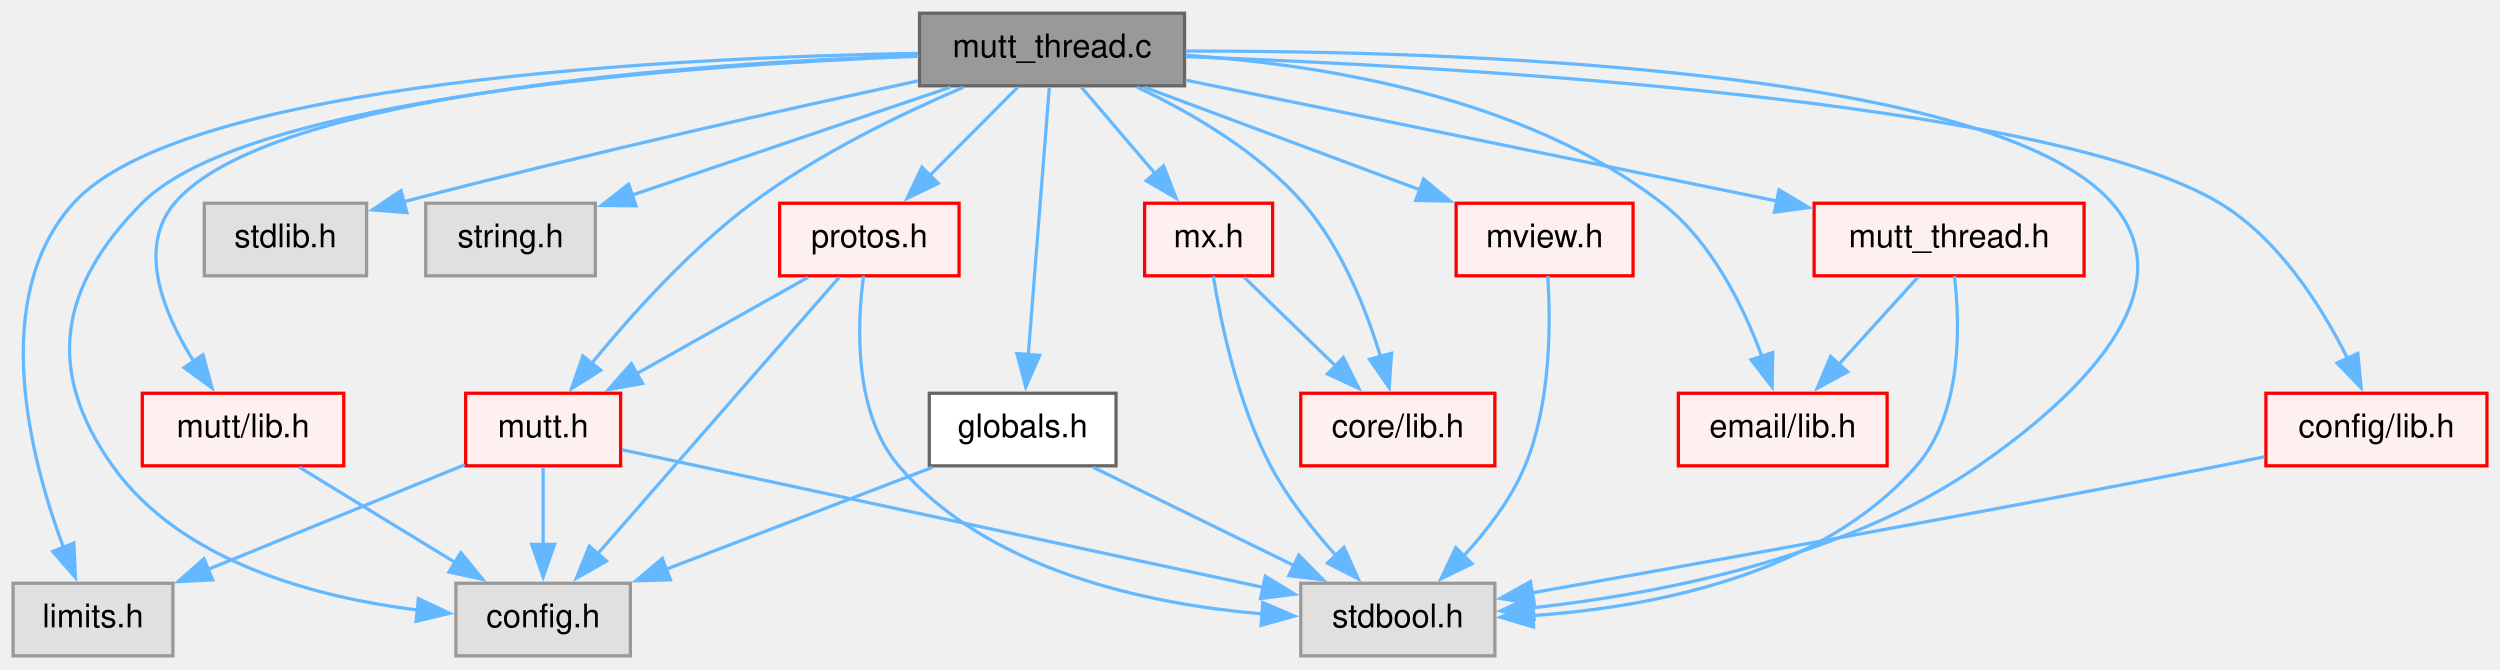
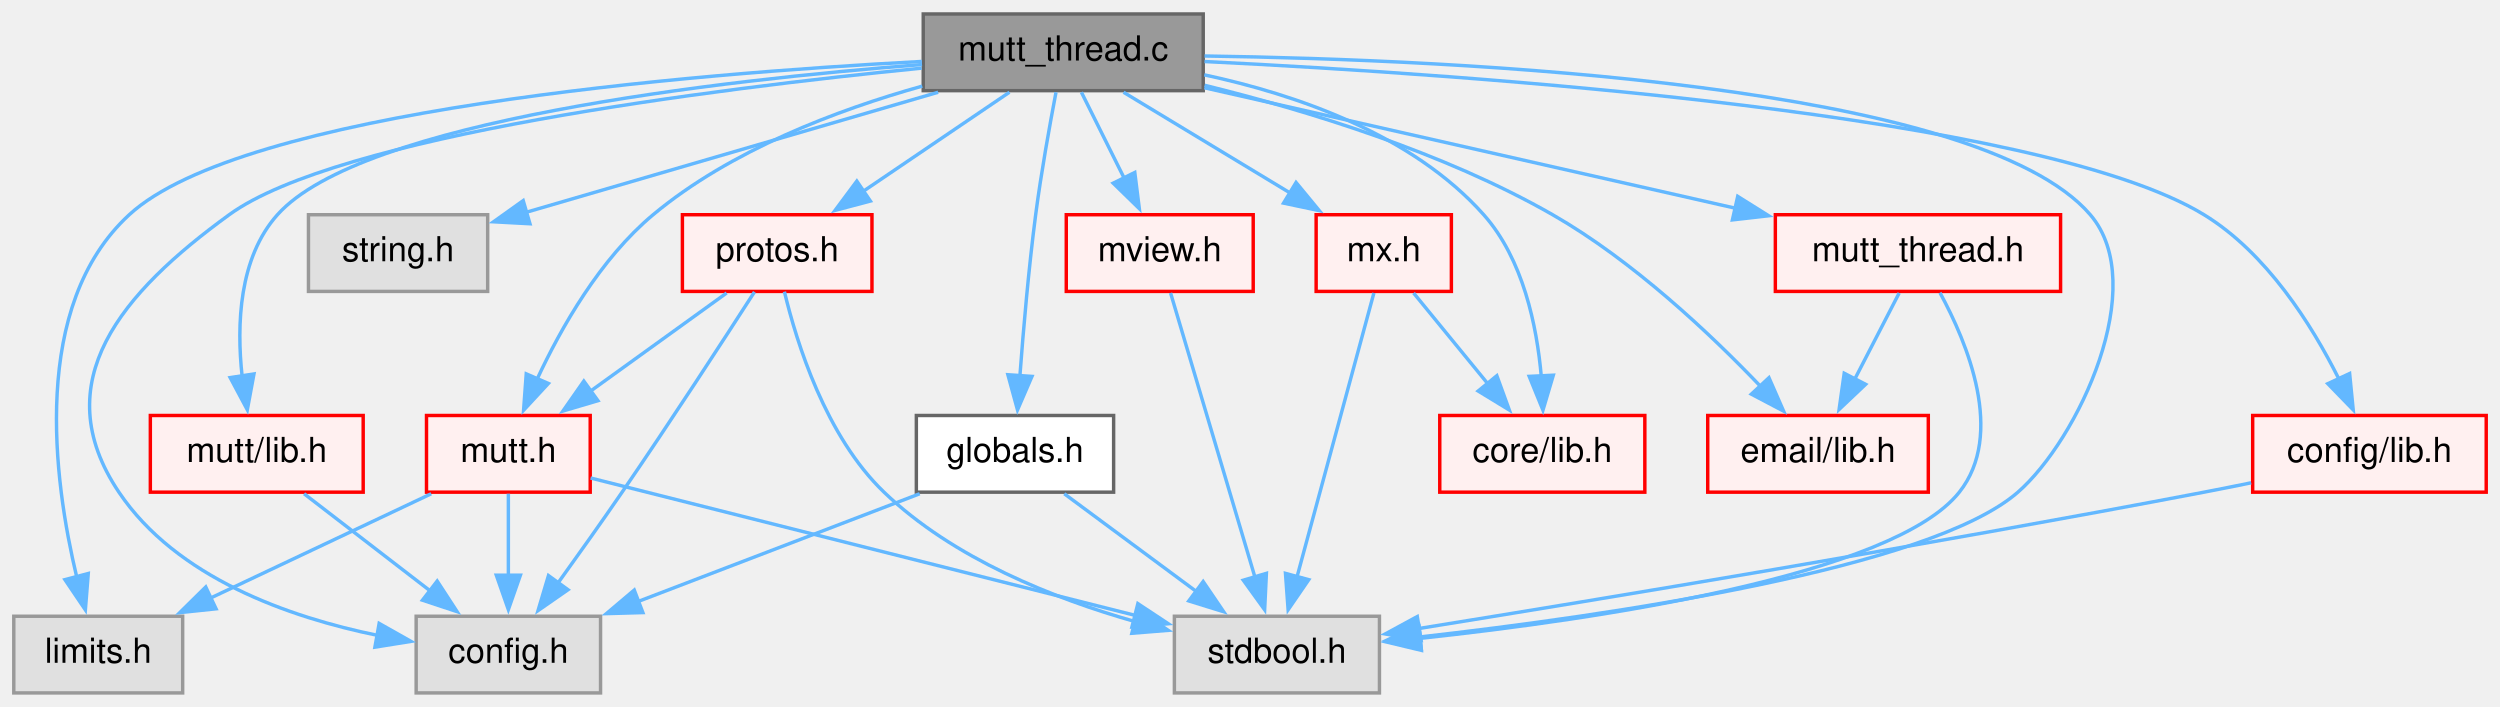
- <svg xmlns="http://www.w3.org/2000/svg" xmlns:xlink="http://www.w3.org/1999/xlink" width="766pt" height="205pt" viewBox="0.00 0.00 766.38 205.00">
+ <svg xmlns="http://www.w3.org/2000/svg" xmlns:xlink="http://www.w3.org/1999/xlink" width="725pt" height="205pt" viewBox="0.00 0.00 725.38 205.00">
  <g id="graph0" class="graph" transform="scale(1 1) rotate(0) translate(4 201)">
    <g id="Node000001" class="node">
      <g id="a_Node000001">
        <a xlink:title="Create/manipulate threading in emails.">
-           <polygon fill="#999999" stroke="#666666" points="359.12,-197 277.88,-197 277.88,-174.75 359.12,-174.75 359.12,-197" />
-           <text text-anchor="middle" x="318.5" y="-183.5" font-family="Helvetica,sans-Serif" font-size="10.00">mutt_thread.c</text>
+           <polygon fill="#999999" stroke="#666666" points="345.12,-197 263.88,-197 263.88,-174.75 345.12,-174.75 345.12,-197" />
+           <text text-anchor="middle" x="304.5" y="-183.5" font-family="Helvetica,sans-Serif" font-size="10.00">mutt_thread.c</text>
        </a>
      </g>
    </g>
    <g id="Node000002" class="node">
      <g id="a_Node000002">
        <a xlink:title=" ">
-           <polygon fill="#e0e0e0" stroke="#999999" points="189.25,-22.25 135.75,-22.25 135.75,0 189.25,0 189.25,-22.25" />
-           <text text-anchor="middle" x="162.5" y="-8.75" font-family="Helvetica,sans-Serif" font-size="10.00">config.h</text>
+           <polygon fill="#e0e0e0" stroke="#999999" points="170.25,-22.25 116.75,-22.25 116.75,0 170.25,0 170.25,-22.25" />
+           <text text-anchor="middle" x="143.5" y="-8.75" font-family="Helvetica,sans-Serif" font-size="10.00">config.h</text>
        </a>
      </g>
    </g>
    <g id="edge1_Node000001_Node000002" class="edge">
      <g id="a_edge1_Node000001_Node000002">
        <a xlink:title=" ">
-           <path fill="none" stroke="#63b8ff" d="M277.6,-183.82C208.29,-181.13 72.09,-171.68 39.5,-138.75 14.18,-113.16 9.66,-87.61 30.5,-58.25 51.56,-28.59 93.19,-17.85 124.1,-14.04" />
-           <polygon fill="#63b8ff" stroke="#63b8ff" points="124.25,-17.54 133.85,-13.05 123.55,-10.58 124.25,-17.54" />
+           <path fill="none" stroke="#63b8ff" d="M263.42,-181.28C203.02,-175.29 93.99,-161.63 62.5,-138.75 31.35,-116.12 9.03,-90.21 30.5,-58.25 47.18,-33.43 79.8,-21.96 105.73,-16.66" />
+           <polygon fill="#63b8ff" stroke="#63b8ff" points="106.01,-20.17 115.24,-14.96 104.78,-13.28 106.01,-20.17" />
        </a>
      </g>
    </g>
    <g id="Node000003" class="node">
      <g id="a_Node000003">
        <a xlink:title=" ">
          <polygon fill="#e0e0e0" stroke="#999999" points="49,-22.25 0,-22.25 0,0 49,0 49,-22.25" />
          <text text-anchor="middle" x="24.5" y="-8.75" font-family="Helvetica,sans-Serif" font-size="10.00">limits.h</text>
        </a>
      </g>
    </g>
    <g id="edge2_Node000001_Node000003" class="edge">
      <g id="a_edge2_Node000001_Node000003">
        <a xlink:title=" ">
-           <path fill="none" stroke="#63b8ff" d="M277.41,-184.7C203.42,-183.42 52.33,-176.18 18.5,-138.75 -7.45,-110.03 5.09,-61.01 15.48,-33.13" />
-           <polygon fill="#63b8ff" stroke="#63b8ff" points="18.66,-34.59 19.12,-24.01 12.16,-32 18.66,-34.59" />
+           <path fill="none" stroke="#63b8ff" d="M263.48,-183.23C196.15,-179.68 66.39,-169 33.5,-138.75 4.83,-112.38 11.46,-62.06 18.31,-33.43" />
+           <polygon fill="#63b8ff" stroke="#63b8ff" points="21.61,-34.65 20.77,-24.09 14.84,-32.87 21.61,-34.65" />
        </a>
      </g>
    </g>
    <g id="Node000004" class="node">
      <g id="a_Node000004">
        <a xlink:title=" ">
-           <polygon fill="#e0e0e0" stroke="#999999" points="454.25,-22.25 394.75,-22.25 394.75,0 454.25,0 454.25,-22.25" />
-           <text text-anchor="middle" x="424.5" y="-8.75" font-family="Helvetica,sans-Serif" font-size="10.00">stdbool.h</text>
+           <polygon fill="#e0e0e0" stroke="#999999" points="396.25,-22.25 336.75,-22.25 336.75,0 396.25,0 396.25,-22.25" />
+           <text text-anchor="middle" x="366.5" y="-8.75" font-family="Helvetica,sans-Serif" font-size="10.00">stdbool.h</text>
        </a>
      </g>
    </g>
    <g id="edge3_Node000001_Node000004" class="edge">
      <g id="a_edge3_Node000001_Node000004">
        <a xlink:title=" ">
-           <path fill="none" stroke="#63b8ff" d="M359.47,-185.41C438.44,-185.48 607.17,-180.6 643.5,-138.75 669.31,-109.02 624.76,-73.66 602.5,-58.25 561.47,-29.84 504.17,-18.93 465.78,-14.74" />
-           <polygon fill="#63b8ff" stroke="#63b8ff" points="466.31,-11.27 456.01,-13.79 465.63,-18.24 466.31,-11.27" />
+           <path fill="none" stroke="#63b8ff" d="M345.51,-184.81C419.31,-183.74 569.88,-176.81 602.5,-138.75 620.04,-118.29 598.95,-73.49 581.5,-58.25 556,-35.97 462.61,-22.42 407.66,-16.2" />
+           <polygon fill="#63b8ff" stroke="#63b8ff" points="408.38,-12.76 398.06,-15.15 407.62,-19.72 408.38,-12.76" />
        </a>
      </g>
    </g>
    <g id="Node000005" class="node">
      <g id="a_Node000005">
        <a xlink:title=" ">
-           <polygon fill="#e0e0e0" stroke="#999999" points="108.38,-138.75 58.62,-138.75 58.62,-116.5 108.38,-116.5 108.38,-138.75" />
-           <text text-anchor="middle" x="83.5" y="-125.25" font-family="Helvetica,sans-Serif" font-size="10.00">stdlib.h</text>
+           <polygon fill="#e0e0e0" stroke="#999999" points="137.5,-138.75 85.5,-138.75 85.5,-116.5 137.5,-116.5 137.5,-138.75" />
+           <text text-anchor="middle" x="111.5" y="-125.25" font-family="Helvetica,sans-Serif" font-size="10.00">string.h</text>
        </a>
      </g>
    </g>
    <g id="edge4_Node000001_Node000005" class="edge">
      <g id="a_edge4_Node000001_Node000005">
        <a xlink:title=" ">
-           <path fill="none" stroke="#63b8ff" d="M277.51,-176.27C239.06,-168.02 179.75,-154.85 119.55,-139.17" />
-           <polygon fill="#63b8ff" stroke="#63b8ff" points="120.73,-135.86 110.16,-136.71 118.95,-142.63 120.73,-135.86" />
+           <path fill="none" stroke="#63b8ff" d="M268.2,-174.29C234.06,-164.34 183.18,-149.52 148.74,-139.48" />
+           <polygon fill="#63b8ff" stroke="#63b8ff" points="149.77,-136.13 139.19,-136.7 147.81,-142.85 149.77,-136.13" />
        </a>
      </g>
    </g>
    <g id="Node000006" class="node">
      <g id="a_Node000006">
-         <a xlink:title=" ">
-           <polygon fill="#e0e0e0" stroke="#999999" points="178.5,-138.75 126.5,-138.75 126.5,-116.5 178.5,-116.5 178.5,-138.75" />
-           <text text-anchor="middle" x="152.5" y="-125.25" font-family="Helvetica,sans-Serif" font-size="10.00">string.h</text>
-         </a>
-       </g>
-     </g>
-     <g id="edge5_Node000001_Node000006" class="edge">
-       <g id="a_edge5_Node000001_Node000006">
-         <a xlink:title=" ">
-           <path fill="none" stroke="#63b8ff" d="M287.28,-174.29C259.54,-164.9 218.97,-151.15 189.59,-141.19" />
-           <polygon fill="#63b8ff" stroke="#63b8ff" points="190.96,-137.96 180.37,-138.07 188.71,-144.59 190.96,-137.96" />
-         </a>
-       </g>
-     </g>
-     <g id="Node000007" class="node">
-       <g id="a_Node000007">
        <a xlink:href="mutt_2lib_8h.html" target="_top" xlink:title="Convenience wrapper for the library headers.">
          <polygon fill="#fff0f0" stroke="red" points="101.38,-80.5 39.62,-80.5 39.62,-58.25 101.38,-58.25 101.38,-80.5" />
          <text text-anchor="middle" x="70.5" y="-67" font-family="Helvetica,sans-Serif" font-size="10.00">mutt/lib.h</text>
        </a>
      </g>
    </g>
-     <g id="edge6_Node000001_Node000007" class="edge">
-       <g id="a_edge6_Node000001_Node000007">
-         <a xlink:title=" ">
-           <path fill="none" stroke="#63b8ff" d="M277.45,-184.04C209.48,-181.69 78.17,-172.76 49.5,-138.75 37.92,-125.02 46.13,-104.98 55.46,-90.14" />
-           <polygon fill="#63b8ff" stroke="#63b8ff" points="58.22,-92.31 61.01,-82.09 52.46,-88.34 58.22,-92.31" />
+     <g id="edge5_Node000001_Node000006" class="edge">
+       <g id="a_edge5_Node000001_Node000006">
+         <a xlink:title=" ">
+           <path fill="none" stroke="#63b8ff" d="M263.53,-182.33C204.75,-177.77 100.86,-166 76.5,-138.75 65.33,-126.26 64.62,-106.86 66.25,-91.91" />
+           <polygon fill="#63b8ff" stroke="#63b8ff" points="69.69,-92.56 67.76,-82.14 62.78,-91.49 69.69,-92.56" />
        </a>
      </g>
    </g>
    <g id="Node000055" class="node">
      <g id="a_Node000055">
        <a xlink:href="config_2lib_8h.html" target="_top" xlink:title="Convenience wrapper for the config headers.">
-           <polygon fill="#fff0f0" stroke="red" points="758.38,-80.5 690.62,-80.5 690.62,-58.25 758.38,-58.25 758.38,-80.5" />
-           <text text-anchor="middle" x="724.5" y="-67" font-family="Helvetica,sans-Serif" font-size="10.00">config/lib.h</text>
-         </a>
-       </g>
-     </g>
-     <g id="edge8_Node000001_Node000055" class="edge">
-       <g id="a_edge8_Node000001_Node000055">
-         <a xlink:title=" ">
-           <path fill="none" stroke="#63b8ff" d="M359.62,-183.69C442.01,-180.67 623.93,-170.51 676.5,-138.75 694.68,-127.77 707.77,-106.97 715.64,-91.19" />
-           <polygon fill="#63b8ff" stroke="#63b8ff" points="718.79,-92.71 719.81,-82.16 712.44,-89.77 718.79,-92.71" />
+           <polygon fill="#fff0f0" stroke="red" points="717.38,-80.5 649.62,-80.5 649.62,-58.25 717.38,-58.25 717.38,-80.5" />
+           <text text-anchor="middle" x="683.5" y="-67" font-family="Helvetica,sans-Serif" font-size="10.00">config/lib.h</text>
+         </a>
+       </g>
+     </g>
+     <g id="edge7_Node000001_Node000055" class="edge">
+       <g id="a_edge7_Node000001_Node000055">
+         <a xlink:title=" ">
+           <path fill="none" stroke="#63b8ff" d="M345.49,-183.2C423,-179.4 587.6,-168.02 635.5,-138.75 653.62,-127.67 666.72,-106.89 674.61,-91.14" />
+           <polygon fill="#63b8ff" stroke="#63b8ff" points="677.75,-92.68 678.79,-82.13 671.41,-89.73 677.75,-92.68" />
        </a>
      </g>
    </g>
    <g id="Node000070" class="node">
      <g id="a_Node000070">
        <a xlink:href="email_2lib_8h.html" target="_top" xlink:title="Structs that make up an email.">
-           <polygon fill="#fff0f0" stroke="red" points="574.5,-80.5 510.5,-80.5 510.5,-58.25 574.5,-58.25 574.5,-80.5" />
-           <text text-anchor="middle" x="542.5" y="-67" font-family="Helvetica,sans-Serif" font-size="10.00">email/lib.h</text>
-         </a>
-       </g>
-     </g>
-     <g id="edge10_Node000001_Node000070" class="edge">
-       <g id="a_edge10_Node000001_Node000070">
-         <a xlink:title=" ">
-           <path fill="none" stroke="#63b8ff" d="M359.43,-184.11C400.32,-181.38 463.05,-171.58 505.5,-138.75 520.81,-126.91 530.58,-106.87 536.21,-91.54" />
-           <polygon fill="#63b8ff" stroke="#63b8ff" points="539.42,-92.98 539.26,-82.38 532.78,-90.77 539.42,-92.98" />
+           <polygon fill="#fff0f0" stroke="red" points="555.5,-80.5 491.5,-80.5 491.5,-58.25 555.5,-58.25 555.5,-80.5" />
+           <text text-anchor="middle" x="523.5" y="-67" font-family="Helvetica,sans-Serif" font-size="10.00">email/lib.h</text>
+         </a>
+       </g>
+     </g>
+     <g id="edge9_Node000001_Node000070" class="edge">
+       <g id="a_edge9_Node000001_Node000070">
+         <a xlink:title=" ">
+           <path fill="none" stroke="#63b8ff" d="M345.52,-176.31C374.93,-169.06 414.78,-156.91 446.5,-138.75 469.84,-125.38 492.35,-104.11 506.93,-88.84" />
+           <polygon fill="#63b8ff" stroke="#63b8ff" points="509.27,-91.46 513.52,-81.76 504.15,-86.69 509.27,-91.46" />
        </a>
      </g>
    </g>
    <g id="Node000090" class="node">
      <g id="a_Node000090">
        <a xlink:href="core_2lib_8h.html" target="_top" xlink:title="Convenience wrapper for the core headers.">
-           <polygon fill="#fff0f0" stroke="red" points="454.25,-80.5 394.75,-80.5 394.75,-58.25 454.25,-58.25 454.25,-80.5" />
-           <text text-anchor="middle" x="424.5" y="-67" font-family="Helvetica,sans-Serif" font-size="10.00">core/lib.h</text>
-         </a>
-       </g>
-     </g>
-     <g id="edge11_Node000001_Node000090" class="edge">
-       <g id="a_edge11_Node000001_Node000090">
-         <a xlink:title=" ">
-           <path fill="none" stroke="#63b8ff" d="M344.59,-174.34C361.03,-166.58 381.69,-154.62 395.5,-138.75 407.27,-125.22 414.81,-106.22 419.24,-91.67" />
-           <polygon fill="#63b8ff" stroke="#63b8ff" points="422.58,-92.76 421.86,-82.19 415.83,-90.9 422.58,-92.76" />
+           <polygon fill="#fff0f0" stroke="red" points="473.25,-80.5 413.75,-80.5 413.75,-58.25 473.25,-58.25 473.25,-80.5" />
+           <text text-anchor="middle" x="443.5" y="-67" font-family="Helvetica,sans-Serif" font-size="10.00">core/lib.h</text>
+         </a>
+       </g>
+     </g>
+     <g id="edge10_Node000001_Node000090" class="edge">
+       <g id="a_edge10_Node000001_Node000090">
+         <a xlink:title=" ">
+           <path fill="none" stroke="#63b8ff" d="M345.43,-179.34C372.16,-173.6 405.82,-162.02 426.5,-138.75 437.93,-125.89 441.93,-106.53 443.22,-91.69" />
+           <polygon fill="#63b8ff" stroke="#63b8ff" points="446.7,-92.19 443.69,-82.04 439.7,-91.85 446.7,-92.19" />
        </a>
      </g>
    </g>
    <g id="Node000102" class="node">
      <g id="a_Node000102">
        <a xlink:href="mutt_8h.html" target="_top" xlink:title="Many unsorted constants and some structs.">
-           <polygon fill="#fff0f0" stroke="red" points="186.25,-80.5 138.75,-80.5 138.75,-58.25 186.25,-58.25 186.25,-80.5" />
-           <text text-anchor="middle" x="162.5" y="-67" font-family="Helvetica,sans-Serif" font-size="10.00">mutt.h</text>
-         </a>
-       </g>
-     </g>
-     <g id="edge12_Node000001_Node000102" class="edge">
-       <g id="a_edge12_Node000001_Node000102">
-         <a xlink:title=" ">
-           <path fill="none" stroke="#63b8ff" d="M291.29,-174.27C272.18,-166.11 246.54,-153.72 226.5,-138.75 207.48,-124.54 189.34,-104.3 177.26,-89.52" />
-           <polygon fill="#63b8ff" stroke="#63b8ff" points="180.16,-87.55 171.19,-81.91 174.68,-91.91 180.16,-87.55" />
+           <polygon fill="#fff0f0" stroke="red" points="167.25,-80.5 119.75,-80.5 119.75,-58.25 167.25,-58.25 167.25,-80.5" />
+           <text text-anchor="middle" x="143.5" y="-67" font-family="Helvetica,sans-Serif" font-size="10.00">mutt.h</text>
+         </a>
+       </g>
+     </g>
+     <g id="edge11_Node000001_Node000102" class="edge">
+       <g id="a_edge11_Node000001_Node000102">
+         <a xlink:title=" ">
+           <path fill="none" stroke="#63b8ff" d="M263.6,-176.07C238.9,-169.15 207.97,-157.48 185.5,-138.75 170.15,-125.96 158.82,-106.03 151.82,-90.99" />
+           <polygon fill="#63b8ff" stroke="#63b8ff" points="155.11,-89.79 147.92,-82.02 148.69,-92.58 155.11,-89.79" />
        </a>
      </g>
    </g>
    <g id="Node000103" class="node">
      <g id="a_Node000103">
        <a xlink:href="mutt__thread_8h.html" target="_top" xlink:title="Create/manipulate threading in emails.">
-           <polygon fill="#fff0f0" stroke="red" points="634.88,-138.75 552.12,-138.75 552.12,-116.5 634.88,-116.5 634.88,-138.75" />
-           <text text-anchor="middle" x="593.5" y="-125.25" font-family="Helvetica,sans-Serif" font-size="10.00">mutt_thread.h</text>
-         </a>
-       </g>
-     </g>
-     <g id="edge16_Node000001_Node000103" class="edge">
-       <g id="a_edge16_Node000001_Node000103">
-         <a xlink:title=" ">
-           <path fill="none" stroke="#63b8ff" d="M359.37,-176.51C407.6,-166.65 487.91,-150.22 540.78,-139.41" />
-           <polygon fill="#63b8ff" stroke="#63b8ff" points="541.37,-142.86 550.47,-137.43 539.97,-136 541.37,-142.86" />
+           <polygon fill="#fff0f0" stroke="red" points="593.88,-138.75 511.12,-138.75 511.12,-116.5 593.88,-116.5 593.88,-138.75" />
+           <text text-anchor="middle" x="552.5" y="-125.25" font-family="Helvetica,sans-Serif" font-size="10.00">mutt_thread.h</text>
+         </a>
+       </g>
+     </g>
+     <g id="edge15_Node000001_Node000103" class="edge">
+       <g id="a_edge15_Node000001_Node000103">
+         <a xlink:title=" ">
+           <path fill="none" stroke="#63b8ff" d="M345.45,-175.59C387.65,-166.02 453.59,-151.06 499.69,-140.6" />
+           <polygon fill="#63b8ff" stroke="#63b8ff" points="500.2,-144.08 509.18,-138.45 498.66,-137.25 500.2,-144.08" />
        </a>
      </g>
    </g>
    <g id="Node000104" class="node">
      <g id="a_Node000104">
        <a xlink:href="globals_8h.html" target="_top" xlink:title="Global variables.">
-           <polygon fill="white" stroke="#666666" points="338.12,-80.5 280.88,-80.5 280.88,-58.25 338.12,-58.25 338.12,-80.5" />
-           <text text-anchor="middle" x="309.5" y="-67" font-family="Helvetica,sans-Serif" font-size="10.00">globals.h</text>
-         </a>
-       </g>
-     </g>
-     <g id="edge19_Node000001_Node000104" class="edge">
-       <g id="a_edge19_Node000001_Node000104">
-         <a xlink:title=" ">
-           <path fill="none" stroke="#63b8ff" d="M317.67,-174.31C316.21,-155.73 313.15,-116.87 311.22,-92.29" />
-           <polygon fill="#63b8ff" stroke="#63b8ff" points="314.72,-92.12 310.45,-82.43 307.74,-92.67 314.72,-92.12" />
+           <polygon fill="white" stroke="#666666" points="319.12,-80.5 261.88,-80.5 261.88,-58.25 319.12,-58.25 319.12,-80.5" />
+           <text text-anchor="middle" x="290.5" y="-67" font-family="Helvetica,sans-Serif" font-size="10.00">globals.h</text>
+         </a>
+       </g>
+     </g>
+     <g id="edge18_Node000001_Node000104" class="edge">
+       <g id="a_edge18_Node000001_Node000104">
+         <a xlink:title=" ">
+           <path fill="none" stroke="#63b8ff" d="M302.4,-174.29C300.62,-164.96 298.1,-151 296.5,-138.75 294.47,-123.17 292.94,-105.5 291.93,-92.03" />
+           <polygon fill="#63b8ff" stroke="#63b8ff" points="295.43,-91.84 291.23,-82.11 288.44,-92.33 295.43,-91.84" />
        </a>
      </g>
    </g>
    <g id="Node000105" class="node">
      <g id="a_Node000105">
        <a xlink:href="mview_8h.html" target="_top" xlink:title="View of a Mailbox.">
-           <polygon fill="#fff0f0" stroke="red" points="496.62,-138.75 442.38,-138.75 442.38,-116.5 496.62,-116.5 496.62,-138.75" />
-           <text text-anchor="middle" x="469.5" y="-125.25" font-family="Helvetica,sans-Serif" font-size="10.00">mview.h</text>
-         </a>
-       </g>
-     </g>
-     <g id="edge22_Node000001_Node000105" class="edge">
-       <g id="a_edge22_Node000001_Node000105">
-         <a xlink:title=" ">
-           <path fill="none" stroke="#63b8ff" d="M346.9,-174.29C370.75,-165.41 405.03,-152.64 431.28,-142.86" />
-           <polygon fill="#63b8ff" stroke="#63b8ff" points="432.42,-146.17 440.57,-139.4 429.98,-139.61 432.42,-146.17" />
+           <polygon fill="#fff0f0" stroke="red" points="359.62,-138.75 305.38,-138.75 305.38,-116.5 359.62,-116.5 359.62,-138.75" />
+           <text text-anchor="middle" x="332.5" y="-125.25" font-family="Helvetica,sans-Serif" font-size="10.00">mview.h</text>
+         </a>
+       </g>
+     </g>
+     <g id="edge21_Node000001_Node000105" class="edge">
+       <g id="a_edge21_Node000001_Node000105">
+         <a xlink:title=" ">
+           <path fill="none" stroke="#63b8ff" d="M309.77,-174.29C313.25,-167.3 317.93,-157.9 322.14,-149.45" />
+           <polygon fill="#63b8ff" stroke="#63b8ff" points="325.26,-151.02 326.58,-140.51 318.99,-147.91 325.26,-151.02" />
        </a>
      </g>
    </g>
    <g id="Node000106" class="node">
      <g id="a_Node000106">
        <a xlink:href="mx_8h.html" target="_top" xlink:title="API for mailboxes.">
-           <polygon fill="#fff0f0" stroke="red" points="386.12,-138.75 346.88,-138.75 346.88,-116.5 386.12,-116.5 386.12,-138.75" />
-           <text text-anchor="middle" x="366.5" y="-125.25" font-family="Helvetica,sans-Serif" font-size="10.00">mx.h</text>
-         </a>
-       </g>
-     </g>
-     <g id="edge24_Node000001_Node000106" class="edge">
-       <g id="a_edge24_Node000001_Node000106">
-         <a xlink:title=" ">
-           <path fill="none" stroke="#63b8ff" d="M327.53,-174.29C333.9,-166.83 342.61,-156.62 350.18,-147.75" />
-           <polygon fill="#63b8ff" stroke="#63b8ff" points="352.7,-150.19 356.53,-140.31 347.38,-145.64 352.7,-150.19" />
+           <polygon fill="#fff0f0" stroke="red" points="417.12,-138.75 377.88,-138.75 377.88,-116.5 417.12,-116.5 417.12,-138.75" />
+           <text text-anchor="middle" x="397.5" y="-125.25" font-family="Helvetica,sans-Serif" font-size="10.00">mx.h</text>
+         </a>
+       </g>
+     </g>
+     <g id="edge23_Node000001_Node000106" class="edge">
+       <g id="a_edge23_Node000001_Node000106">
+         <a xlink:title=" ">
+           <path fill="none" stroke="#63b8ff" d="M321.99,-174.29C335.63,-166.05 354.81,-154.44 370.43,-145" />
+           <polygon fill="#63b8ff" stroke="#63b8ff" points="372.05,-148.11 378.79,-139.94 368.42,-142.12 372.05,-148.11" />
        </a>
      </g>
    </g>
    <g id="Node000107" class="node">
      <g id="a_Node000107">
        <a xlink:href="protos_8h.html" target="_top" xlink:title="Prototypes for many functions.">
-           <polygon fill="#fff0f0" stroke="red" points="290,-138.75 235,-138.75 235,-116.5 290,-116.5 290,-138.75" />
-           <text text-anchor="middle" x="262.5" y="-125.25" font-family="Helvetica,sans-Serif" font-size="10.00">protos.h</text>
-         </a>
-       </g>
-     </g>
-     <g id="edge27_Node000001_Node000107" class="edge">
-       <g id="a_edge27_Node000001_Node000107">
-         <a xlink:title=" ">
-           <path fill="none" stroke="#63b8ff" d="M307.97,-174.29C300.38,-166.67 289.94,-156.19 280.98,-147.19" />
-           <polygon fill="#63b8ff" stroke="#63b8ff" points="283.59,-144.85 274.05,-140.23 278.63,-149.79 283.59,-144.85" />
-         </a>
-       </g>
-     </g>
-     <g id="edge7_Node000007_Node000002" class="edge">
-       <g id="a_edge7_Node000007_Node000002">
-         <a xlink:title=" ">
-           <path fill="none" stroke="#63b8ff" d="M87.8,-57.79C101.3,-49.55 120.27,-37.94 135.72,-28.5" />
-           <polygon fill="#63b8ff" stroke="#63b8ff" points="137.28,-31.65 143.98,-23.45 133.62,-25.68 137.28,-31.65" />
-         </a>
-       </g>
-     </g>
-     <g id="edge9_Node000055_Node000004" class="edge">
-       <g id="a_edge9_Node000055_Node000004">
-         <a xlink:title=" ">
-           <path fill="none" stroke="#63b8ff" d="M690.17,-61.02C685.58,-60.07 680.93,-59.12 676.5,-58.25 602.37,-43.65 515.65,-28.11 465.7,-19.32" />
-           <polygon fill="#63b8ff" stroke="#63b8ff" points="466.36,-15.88 455.91,-17.6 465.15,-22.77 466.36,-15.88" />
-         </a>
-       </g>
-     </g>
-     <g id="edge13_Node000102_Node000002" class="edge">
-       <g id="a_edge13_Node000102_Node000002">
-         <a xlink:title=" ">
-           <path fill="none" stroke="#63b8ff" d="M162.5,-57.79C162.5,-51.12 162.5,-42.24 162.5,-34.09" />
-           <polygon fill="#63b8ff" stroke="#63b8ff" points="166,-34.17 162.5,-24.17 159,-34.17 166,-34.17" />
-         </a>
-       </g>
-     </g>
-     <g id="edge14_Node000102_Node000003" class="edge">
-       <g id="a_edge14_Node000102_Node000003">
-         <a xlink:title=" ">
-           <path fill="none" stroke="#63b8ff" d="M138.46,-58.58C116.67,-49.69 84.27,-36.49 59.59,-26.43" />
-           <polygon fill="#63b8ff" stroke="#63b8ff" points="61.17,-23.29 50.59,-22.76 58.53,-29.78 61.17,-23.29" />
-         </a>
-       </g>
-     </g>
-     <g id="edge15_Node000102_Node000004" class="edge">
-       <g id="a_edge15_Node000102_Node000004">
-         <a xlink:title=" ">
-           <path fill="none" stroke="#63b8ff" d="M186.68,-63.18C231.5,-53.56 327.95,-32.85 383.27,-20.98" />
-           <polygon fill="#63b8ff" stroke="#63b8ff" points="383.89,-24.42 392.93,-18.9 382.42,-17.58 383.89,-24.42" />
-         </a>
-       </g>
-     </g>
-     <g id="edge18_Node000103_Node000004" class="edge">
-       <g id="a_edge18_Node000103_Node000004">
-         <a xlink:title=" ">
-           <path fill="none" stroke="#63b8ff" d="M595.13,-116.43C596.87,-101.72 597.69,-74.53 583.5,-58.25 554.28,-24.72 502.28,-14.87 465.73,-12.33" />
-           <polygon fill="#63b8ff" stroke="#63b8ff" points="466.13,-8.84 455.96,-11.82 465.76,-15.83 466.13,-8.84" />
-         </a>
-       </g>
-     </g>
-     <g id="edge17_Node000103_Node000070" class="edge">
-       <g id="a_edge17_Node000103_Node000070">
-         <a xlink:title=" ">
-           <path fill="none" stroke="#63b8ff" d="M583.91,-116.04C577.07,-108.5 567.69,-98.16 559.59,-89.22" />
-           <polygon fill="#63b8ff" stroke="#63b8ff" points="562.38,-87.09 553.07,-82.03 557.19,-91.79 562.38,-87.09" />
-         </a>
-       </g>
-     </g>
-     <g id="edge20_Node000104_Node000002" class="edge">
-       <g id="a_edge20_Node000104_Node000002">
-         <a xlink:title=" ">
-           <path fill="none" stroke="#63b8ff" d="M281.85,-57.79C258.71,-48.94 225.47,-36.22 199.94,-26.45" />
-           <polygon fill="#63b8ff" stroke="#63b8ff" points="201.53,-23.31 190.94,-23.01 199.03,-29.85 201.53,-23.31" />
-         </a>
-       </g>
-     </g>
-     <g id="edge21_Node000104_Node000004" class="edge">
-       <g id="a_edge21_Node000104_Node000004">
-         <a xlink:title=" ">
-           <path fill="none" stroke="#63b8ff" d="M331.13,-57.79C348.48,-49.31 373.08,-37.28 392.67,-27.69" />
-           <polygon fill="#63b8ff" stroke="#63b8ff" points="394.16,-30.86 401.61,-23.32 391.09,-24.57 394.16,-30.86" />
-         </a>
-       </g>
-     </g>
-     <g id="edge23_Node000105_Node000004" class="edge">
-       <g id="a_edge23_Node000105_Node000004">
-         <a xlink:title=" ">
-           <path fill="none" stroke="#63b8ff" d="M470.47,-116.44C471.38,-102.67 471.56,-77.61 463.5,-58.25 459.22,-47.98 451.79,-38.3 444.56,-30.49" />
-           <polygon fill="#63b8ff" stroke="#63b8ff" points="447.25,-28.23 437.72,-23.6 442.28,-33.16 447.25,-28.23" />
-         </a>
-       </g>
-     </g>
-     <g id="edge25_Node000106_Node000004" class="edge">
-       <g id="a_edge25_Node000106_Node000004">
-         <a xlink:title=" ">
-           <path fill="none" stroke="#63b8ff" d="M367.94,-116.38C370.18,-102.55 375.36,-77.42 385.5,-58.25 390.77,-48.28 398.5,-38.55 405.68,-30.61" />
-           <polygon fill="#63b8ff" stroke="#63b8ff" points="408,-33.25 412.36,-23.6 402.93,-28.43 408,-33.25" />
-         </a>
-       </g>
-     </g>
-     <g id="edge26_Node000106_Node000090" class="edge">
-       <g id="a_edge26_Node000106_Node000090">
-         <a xlink:title=" ">
-           <path fill="none" stroke="#63b8ff" d="M377.41,-116.04C385.35,-108.35 396.3,-97.72 405.64,-88.66" />
-           <polygon fill="#63b8ff" stroke="#63b8ff" points="407.81,-91.44 412.55,-81.96 402.94,-86.41 407.81,-91.44" />
-         </a>
-       </g>
-     </g>
-     <g id="edge28_Node000107_Node000002" class="edge">
-       <g id="a_edge28_Node000107_Node000002">
-         <a xlink:title=" ">
-           <path fill="none" stroke="#63b8ff" d="M253.27,-116.06C236.38,-96.72 200.28,-55.38 179.04,-31.07" />
-           <polygon fill="#63b8ff" stroke="#63b8ff" points="181.92,-29.04 172.7,-23.81 176.64,-33.64 181.92,-29.04" />
-         </a>
-       </g>
-     </g>
-     <g id="edge29_Node000107_Node000004" class="edge">
-       <g id="a_edge29_Node000107_Node000004">
-         <a xlink:title=" ">
-           <path fill="none" stroke="#63b8ff" d="M260.72,-116.47C258.76,-101.8 257.54,-74.67 271.5,-58.25 298.86,-26.06 347.81,-15.84 382.98,-12.85" />
-           <polygon fill="#63b8ff" stroke="#63b8ff" points="383.08,-16.35 392.82,-12.19 382.61,-9.37 383.08,-16.35" />
-         </a>
-       </g>
-     </g>
-     <g id="edge30_Node000107_Node000102" class="edge">
-       <g id="a_edge30_Node000107_Node000102">
-         <a xlink:title=" ">
-           <path fill="none" stroke="#63b8ff" d="M243.69,-116.04C228.89,-107.72 208,-95.97 191.13,-86.48" />
-           <polygon fill="#63b8ff" stroke="#63b8ff" points="192.98,-83.5 182.54,-81.65 189.54,-89.6 192.98,-83.5" />
+           <polygon fill="#fff0f0" stroke="red" points="249,-138.75 194,-138.75 194,-116.5 249,-116.5 249,-138.75" />
+           <text text-anchor="middle" x="221.5" y="-125.25" font-family="Helvetica,sans-Serif" font-size="10.00">protos.h</text>
+         </a>
+       </g>
+     </g>
+     <g id="edge26_Node000001_Node000107" class="edge">
+       <g id="a_edge26_Node000001_Node000107">
+         <a xlink:title=" ">
+           <path fill="none" stroke="#63b8ff" d="M288.89,-174.29C276.95,-166.2 260.25,-154.88 246.46,-145.54" />
+           <polygon fill="#63b8ff" stroke="#63b8ff" points="248.54,-142.72 238.29,-140.01 244.61,-148.51 248.54,-142.72" />
+         </a>
+       </g>
+     </g>
+     <g id="edge6_Node000006_Node000002" class="edge">
+       <g id="a_edge6_Node000006_Node000002">
+         <a xlink:title=" ">
+           <path fill="none" stroke="#63b8ff" d="M84.23,-57.79C94.53,-49.86 108.85,-38.82 120.84,-29.59" />
+           <polygon fill="#63b8ff" stroke="#63b8ff" points="122.85,-32.46 128.63,-23.58 118.57,-26.91 122.85,-32.46" />
+         </a>
+       </g>
+     </g>
+     <g id="edge8_Node000055_Node000004" class="edge">
+       <g id="a_edge8_Node000055_Node000004">
+         <a xlink:title=" ">
+           <path fill="none" stroke="#63b8ff" d="M649.18,-60.97C644.59,-60.03 639.93,-59.1 635.5,-58.25 555.02,-42.87 460.53,-27.22 407.68,-18.69" />
+           <polygon fill="#63b8ff" stroke="#63b8ff" points="408.35,-15.25 397.92,-17.11 407.23,-22.16 408.35,-15.25" />
+         </a>
+       </g>
+     </g>
+     <g id="edge12_Node000102_Node000002" class="edge">
+       <g id="a_edge12_Node000102_Node000002">
+         <a xlink:title=" ">
+           <path fill="none" stroke="#63b8ff" d="M143.5,-57.79C143.5,-51.12 143.5,-42.24 143.5,-34.09" />
+           <polygon fill="#63b8ff" stroke="#63b8ff" points="147,-34.17 143.5,-24.17 140,-34.17 147,-34.17" />
+         </a>
+       </g>
+     </g>
+     <g id="edge13_Node000102_Node000003" class="edge">
+       <g id="a_edge13_Node000102_Node000003">
+         <a xlink:title=" ">
+           <path fill="none" stroke="#63b8ff" d="M121.12,-57.79C103.08,-49.27 77.47,-37.17 57.15,-27.56" />
+           <polygon fill="#63b8ff" stroke="#63b8ff" points="58.69,-24.41 48.15,-23.3 55.7,-30.74 58.69,-24.41" />
+         </a>
+       </g>
+     </g>
+     <g id="edge14_Node000102_Node000004" class="edge">
+       <g id="a_edge14_Node000102_Node000004">
+         <a xlink:title=" ">
+           <path fill="none" stroke="#63b8ff" d="M167.36,-62.36C205.15,-52.82 279.2,-34.15 325.58,-22.45" />
+           <polygon fill="#63b8ff" stroke="#63b8ff" points="326.15,-25.91 334.99,-20.07 324.43,-19.13 326.15,-25.91" />
+         </a>
+       </g>
+     </g>
+     <g id="edge17_Node000103_Node000004" class="edge">
+       <g id="a_edge17_Node000103_Node000004">
+         <a xlink:title=" ">
+           <path fill="none" stroke="#63b8ff" d="M558.88,-116.13C566.83,-101.55 577.84,-75.05 564.5,-58.25 545.32,-34.09 460.04,-21.42 407.85,-15.81" />
+           <polygon fill="#63b8ff" stroke="#63b8ff" points="408.43,-12.35 398.13,-14.81 407.72,-19.32 408.43,-12.35" />
+         </a>
+       </g>
+     </g>
+     <g id="edge16_Node000103_Node000070" class="edge">
+       <g id="a_edge16_Node000103_Node000070">
+         <a xlink:title=" ">
+           <path fill="none" stroke="#63b8ff" d="M547.05,-116.04C543.4,-108.97 538.48,-99.44 534.09,-90.91" />
+           <polygon fill="#63b8ff" stroke="#63b8ff" points="537.32,-89.54 529.62,-82.25 531.1,-92.75 537.32,-89.54" />
+         </a>
+       </g>
+     </g>
+     <g id="edge19_Node000104_Node000002" class="edge">
+       <g id="a_edge19_Node000104_Node000002">
+         <a xlink:title=" ">
+           <path fill="none" stroke="#63b8ff" d="M262.85,-57.79C239.71,-48.94 206.47,-36.22 180.94,-26.45" />
+           <polygon fill="#63b8ff" stroke="#63b8ff" points="182.53,-23.31 171.94,-23.01 180.03,-29.85 182.53,-23.31" />
+         </a>
+       </g>
+     </g>
+     <g id="edge20_Node000104_Node000004" class="edge">
+       <g id="a_edge20_Node000104_Node000004">
+         <a xlink:title=" ">
+           <path fill="none" stroke="#63b8ff" d="M304.8,-57.79C315.62,-49.78 330.73,-38.6 343.28,-29.31" />
+           <polygon fill="#63b8ff" stroke="#63b8ff" points="345.1,-32.32 351.05,-23.56 340.93,-26.69 345.1,-32.32" />
+         </a>
+       </g>
+     </g>
+     <g id="edge22_Node000105_Node000004" class="edge">
+       <g id="a_edge22_Node000105_Node000004">
+         <a xlink:title=" ">
+           <path fill="none" stroke="#63b8ff" d="M335.64,-116.06C341.18,-97.4 352.8,-58.26 360.09,-33.7" />
+           <polygon fill="#63b8ff" stroke="#63b8ff" points="363.45,-34.7 362.94,-24.12 356.74,-32.71 363.45,-34.7" />
+         </a>
+       </g>
+     </g>
+     <g id="edge24_Node000106_Node000004" class="edge">
+       <g id="a_edge24_Node000106_Node000004">
+         <a xlink:title=" ">
+           <path fill="none" stroke="#63b8ff" d="M394.64,-116.06C389.59,-97.4 378.99,-58.26 372.34,-33.7" />
+           <polygon fill="#63b8ff" stroke="#63b8ff" points="375.74,-32.86 369.75,-24.13 368.98,-34.69 375.74,-32.86" />
+         </a>
+       </g>
+     </g>
+     <g id="edge25_Node000106_Node000090" class="edge">
+       <g id="a_edge25_Node000106_Node000090">
+         <a xlink:title=" ">
+           <path fill="none" stroke="#63b8ff" d="M406.15,-116.04C412.19,-108.66 420.43,-98.59 427.63,-89.78" />
+           <polygon fill="#63b8ff" stroke="#63b8ff" points="430.31,-92.04 433.93,-82.08 424.89,-87.6 430.31,-92.04" />
+         </a>
+       </g>
+     </g>
+     <g id="edge27_Node000107_Node000002" class="edge">
+       <g id="a_edge27_Node000107_Node000002">
+         <a xlink:title=" ">
+           <path fill="none" stroke="#63b8ff" d="M214.91,-116.35C206.25,-102.9 190.49,-78.64 176.5,-58.25 170.48,-49.48 163.66,-39.89 157.79,-31.74" />
+           <polygon fill="#63b8ff" stroke="#63b8ff" points="160.81,-29.94 152.11,-23.89 155.14,-34.05 160.81,-29.94" />
+         </a>
+       </g>
+     </g>
+     <g id="edge28_Node000107_Node000004" class="edge">
+       <g id="a_edge28_Node000107_Node000004">
+         <a xlink:title=" ">
+           <path fill="none" stroke="#63b8ff" d="M223.6,-116.42C227.12,-101.7 235.57,-74.49 252.5,-58.25 272.58,-38.98 301.77,-27.37 325.58,-20.63" />
+           <polygon fill="#63b8ff" stroke="#63b8ff" points="326.19,-24.08 334.97,-18.16 324.41,-17.31 326.19,-24.08" />
+         </a>
+       </g>
+     </g>
+     <g id="edge29_Node000107_Node000102" class="edge">
+       <g id="a_edge29_Node000107_Node000102">
+         <a xlink:title=" ">
+           <path fill="none" stroke="#63b8ff" d="M206.83,-116.04C195.72,-108.03 180.22,-96.85 167.33,-87.56" />
+           <polygon fill="#63b8ff" stroke="#63b8ff" points="169.49,-84.8 159.33,-81.79 165.4,-90.48 169.49,-84.8" />
        </a>
      </g>
    </g>
  </g>
</svg>
